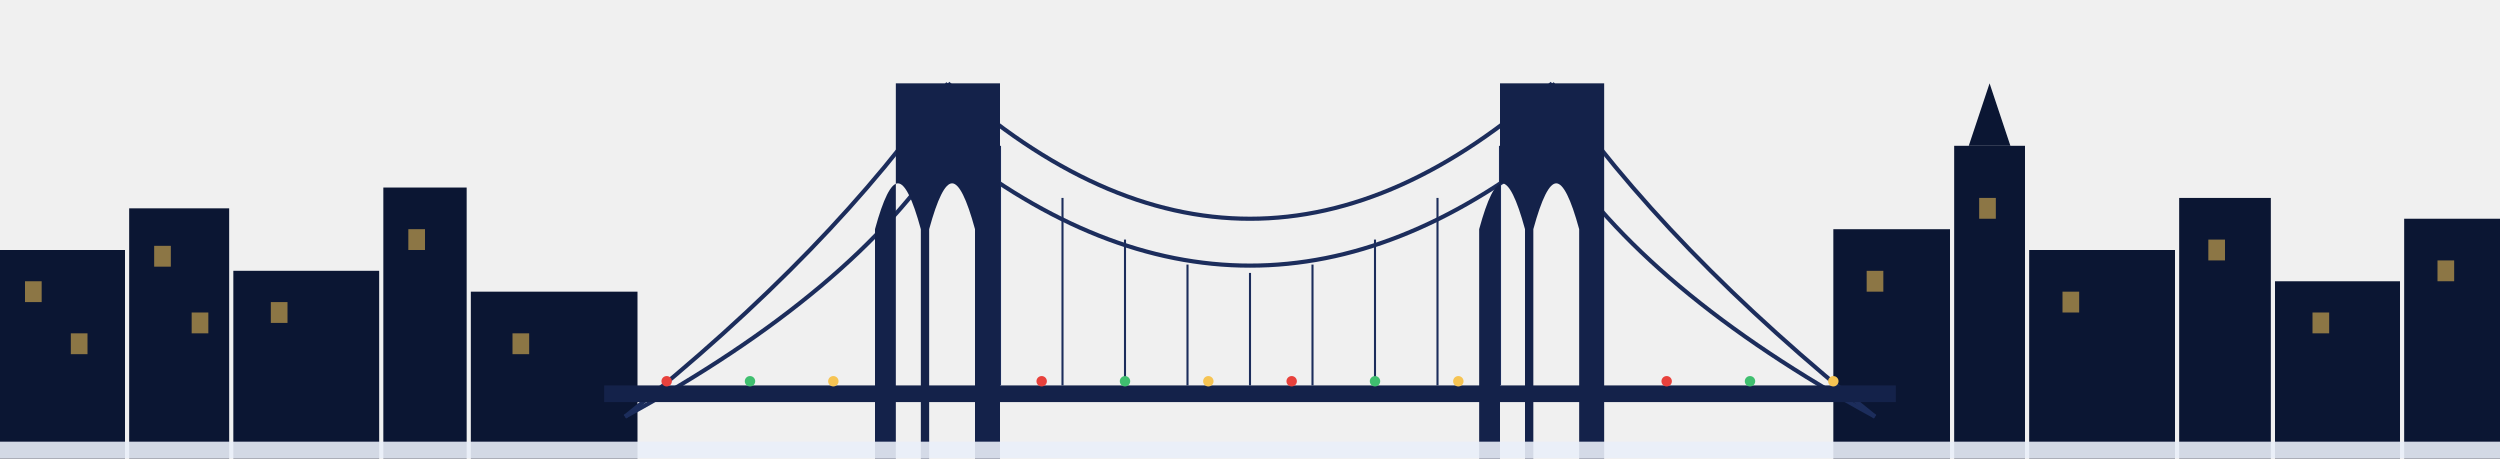
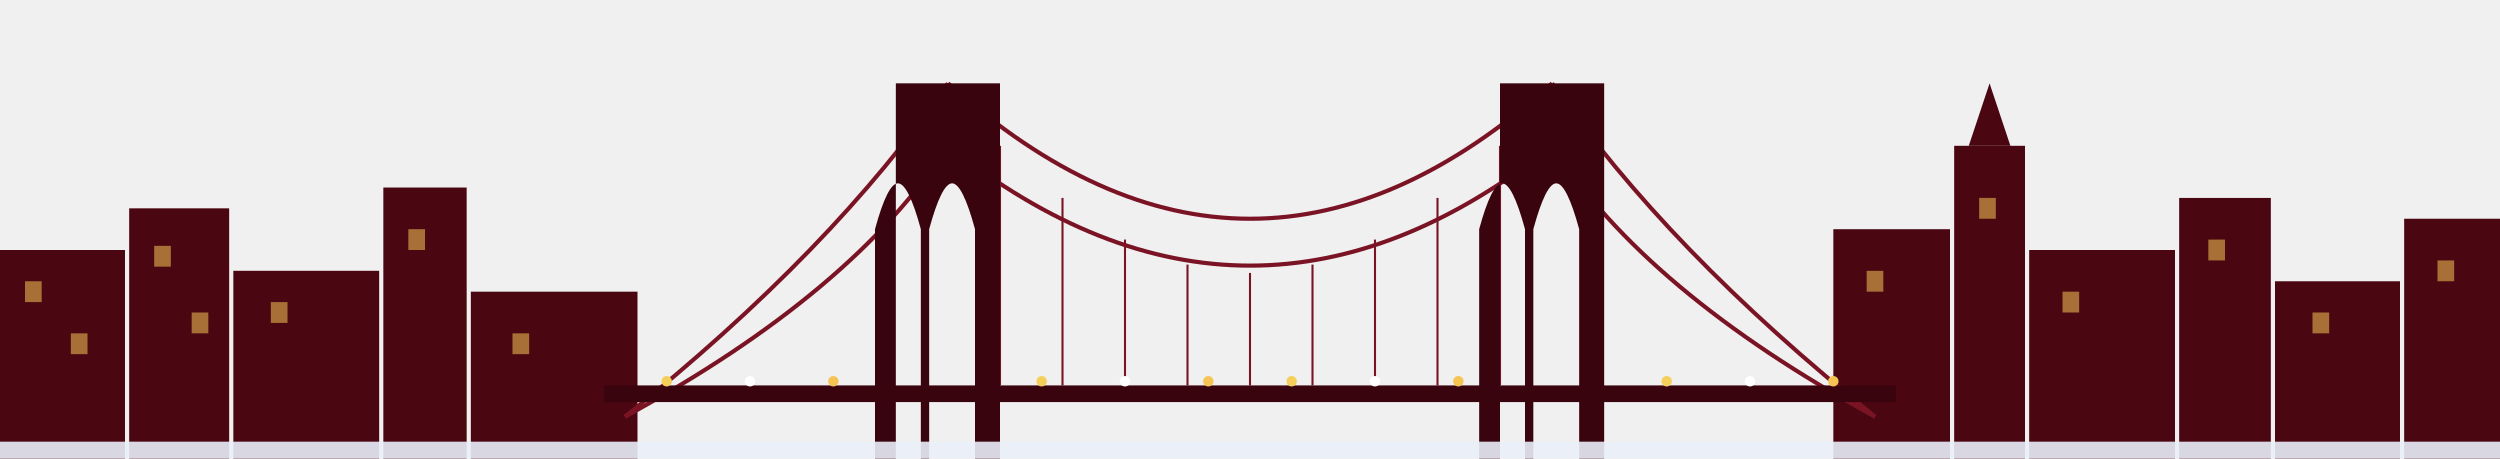
<svg xmlns="http://www.w3.org/2000/svg" viewBox="0 0 1200 220" preserveAspectRatio="xMidYMax slice">
-   <g fill="#0b1633">
+   <g fill="#4a0611">
    <rect x="0" y="120" width="60" height="100" />
    <rect x="62" y="100" width="48" height="120" />
    <rect x="112" y="130" width="70" height="90" />
    <rect x="184" y="90" width="40" height="130" />
    <rect x="226" y="140" width="80" height="80" />
    <rect x="880" y="110" width="56" height="110" />
    <rect x="938" y="70" width="34" height="150" />
    <polygon points="955,40 945,70 965,70" />
    <rect x="974" y="120" width="70" height="100" />
    <rect x="1046" y="95" width="44" height="125" />
    <rect x="1092" y="135" width="60" height="85" />
    <rect x="1154" y="105" width="46" height="115" />
  </g>
  <g fill="#f6c453" opacity=".55">
    <rect x="12" y="135" width="8" height="10" />
    <rect x="34" y="160" width="8" height="10" />
    <rect x="74" y="118" width="8" height="10" />
    <rect x="92" y="150" width="8" height="10" />
    <rect x="130" y="145" width="8" height="10" />
    <rect x="196" y="110" width="8" height="10" />
    <rect x="246" y="160" width="8" height="10" />
    <rect x="896" y="130" width="8" height="10" />
    <rect x="950" y="95" width="8" height="10" />
    <rect x="990" y="140" width="8" height="10" />
    <rect x="1060" y="115" width="8" height="10" />
    <rect x="1110" y="150" width="8" height="10" />
    <rect x="1170" y="125" width="8" height="10" />
  </g>
-   <g stroke="#1c2d5c" stroke-width="2" fill="none">
+   <g stroke="#7a1424" stroke-width="2" fill="none">
    <path d="M300 200 Q 400 120 455 40" />
    <path d="M455 40 Q 600 170 745 40" />
    <path d="M745 40 Q 800 120 900 200" />
    <path d="M300 200 Q 410 140 455 70" />
    <path d="M455 70 Q 600 185 745 70" />
    <path d="M745 70 Q 790 140 900 200" />
  </g>
-   <g stroke="#1c2d5c" stroke-width="1">
+   <g stroke="#7a1424" stroke-width="1">
    <line x1="480" y1="70" x2="480" y2="185" />
    <line x1="510" y1="95" x2="510" y2="185" />
    <line x1="540" y1="115" x2="540" y2="185" />
    <line x1="570" y1="127" x2="570" y2="185" />
    <line x1="600" y1="131" x2="600" y2="185" />
    <line x1="630" y1="127" x2="630" y2="185" />
    <line x1="660" y1="115" x2="660" y2="185" />
    <line x1="690" y1="95" x2="690" y2="185" />
    <line x1="720" y1="70" x2="720" y2="185" />
  </g>
-   <g fill="#14224a">
+   <g fill="#3a040e">
    <path d="M430 220 V40 h50 V220 h-12 V110 q-6-22-11-22 q-5 0-11 22 V220 h-4 V110 q-6-22-11-22 q-5 0-11 22 V220z" />
    <path d="M720 220 V40 h50 V220 h-12 V110 q-6-22-11-22 q-5 0-11 22 V220 h-4 V110 q-6-22-11-22 q-5 0-11 22 V220z" />
  </g>
-   <rect x="290" y="185" width="620" height="8" fill="#14224a" />
+   <rect x="290" y="185" width="620" height="8" fill="#3a040e" />
  <g>
-     <circle cx="320" cy="183" r="2.5" fill="#e8413c" />
-     <circle cx="360" cy="183" r="2.5" fill="#3fbf6f" />
+     <circle cx="320" cy="183" r="2.5" fill="#f5cf5a" />
+     <circle cx="360" cy="183" r="2.5" fill="#ffffff" />
    <circle cx="400" cy="183" r="2.5" fill="#f6c453" />
-     <circle cx="500" cy="183" r="2.5" fill="#e8413c" />
-     <circle cx="540" cy="183" r="2.5" fill="#3fbf6f" />
+     <circle cx="500" cy="183" r="2.5" fill="#f5cf5a" />
+     <circle cx="540" cy="183" r="2.5" fill="#ffffff" />
    <circle cx="580" cy="183" r="2.5" fill="#f6c453" />
-     <circle cx="620" cy="183" r="2.5" fill="#e8413c" />
-     <circle cx="660" cy="183" r="2.5" fill="#3fbf6f" />
+     <circle cx="620" cy="183" r="2.5" fill="#f5cf5a" />
+     <circle cx="660" cy="183" r="2.5" fill="#ffffff" />
    <circle cx="700" cy="183" r="2.5" fill="#f6c453" />
-     <circle cx="800" cy="183" r="2.5" fill="#e8413c" />
-     <circle cx="840" cy="183" r="2.5" fill="#3fbf6f" />
+     <circle cx="800" cy="183" r="2.5" fill="#f5cf5a" />
+     <circle cx="840" cy="183" r="2.5" fill="#ffffff" />
    <circle cx="880" cy="183" r="2.5" fill="#f6c453" />
  </g>
  <rect x="0" y="212" width="1200" height="8" fill="#e9eef8" opacity=".9" />
</svg>
